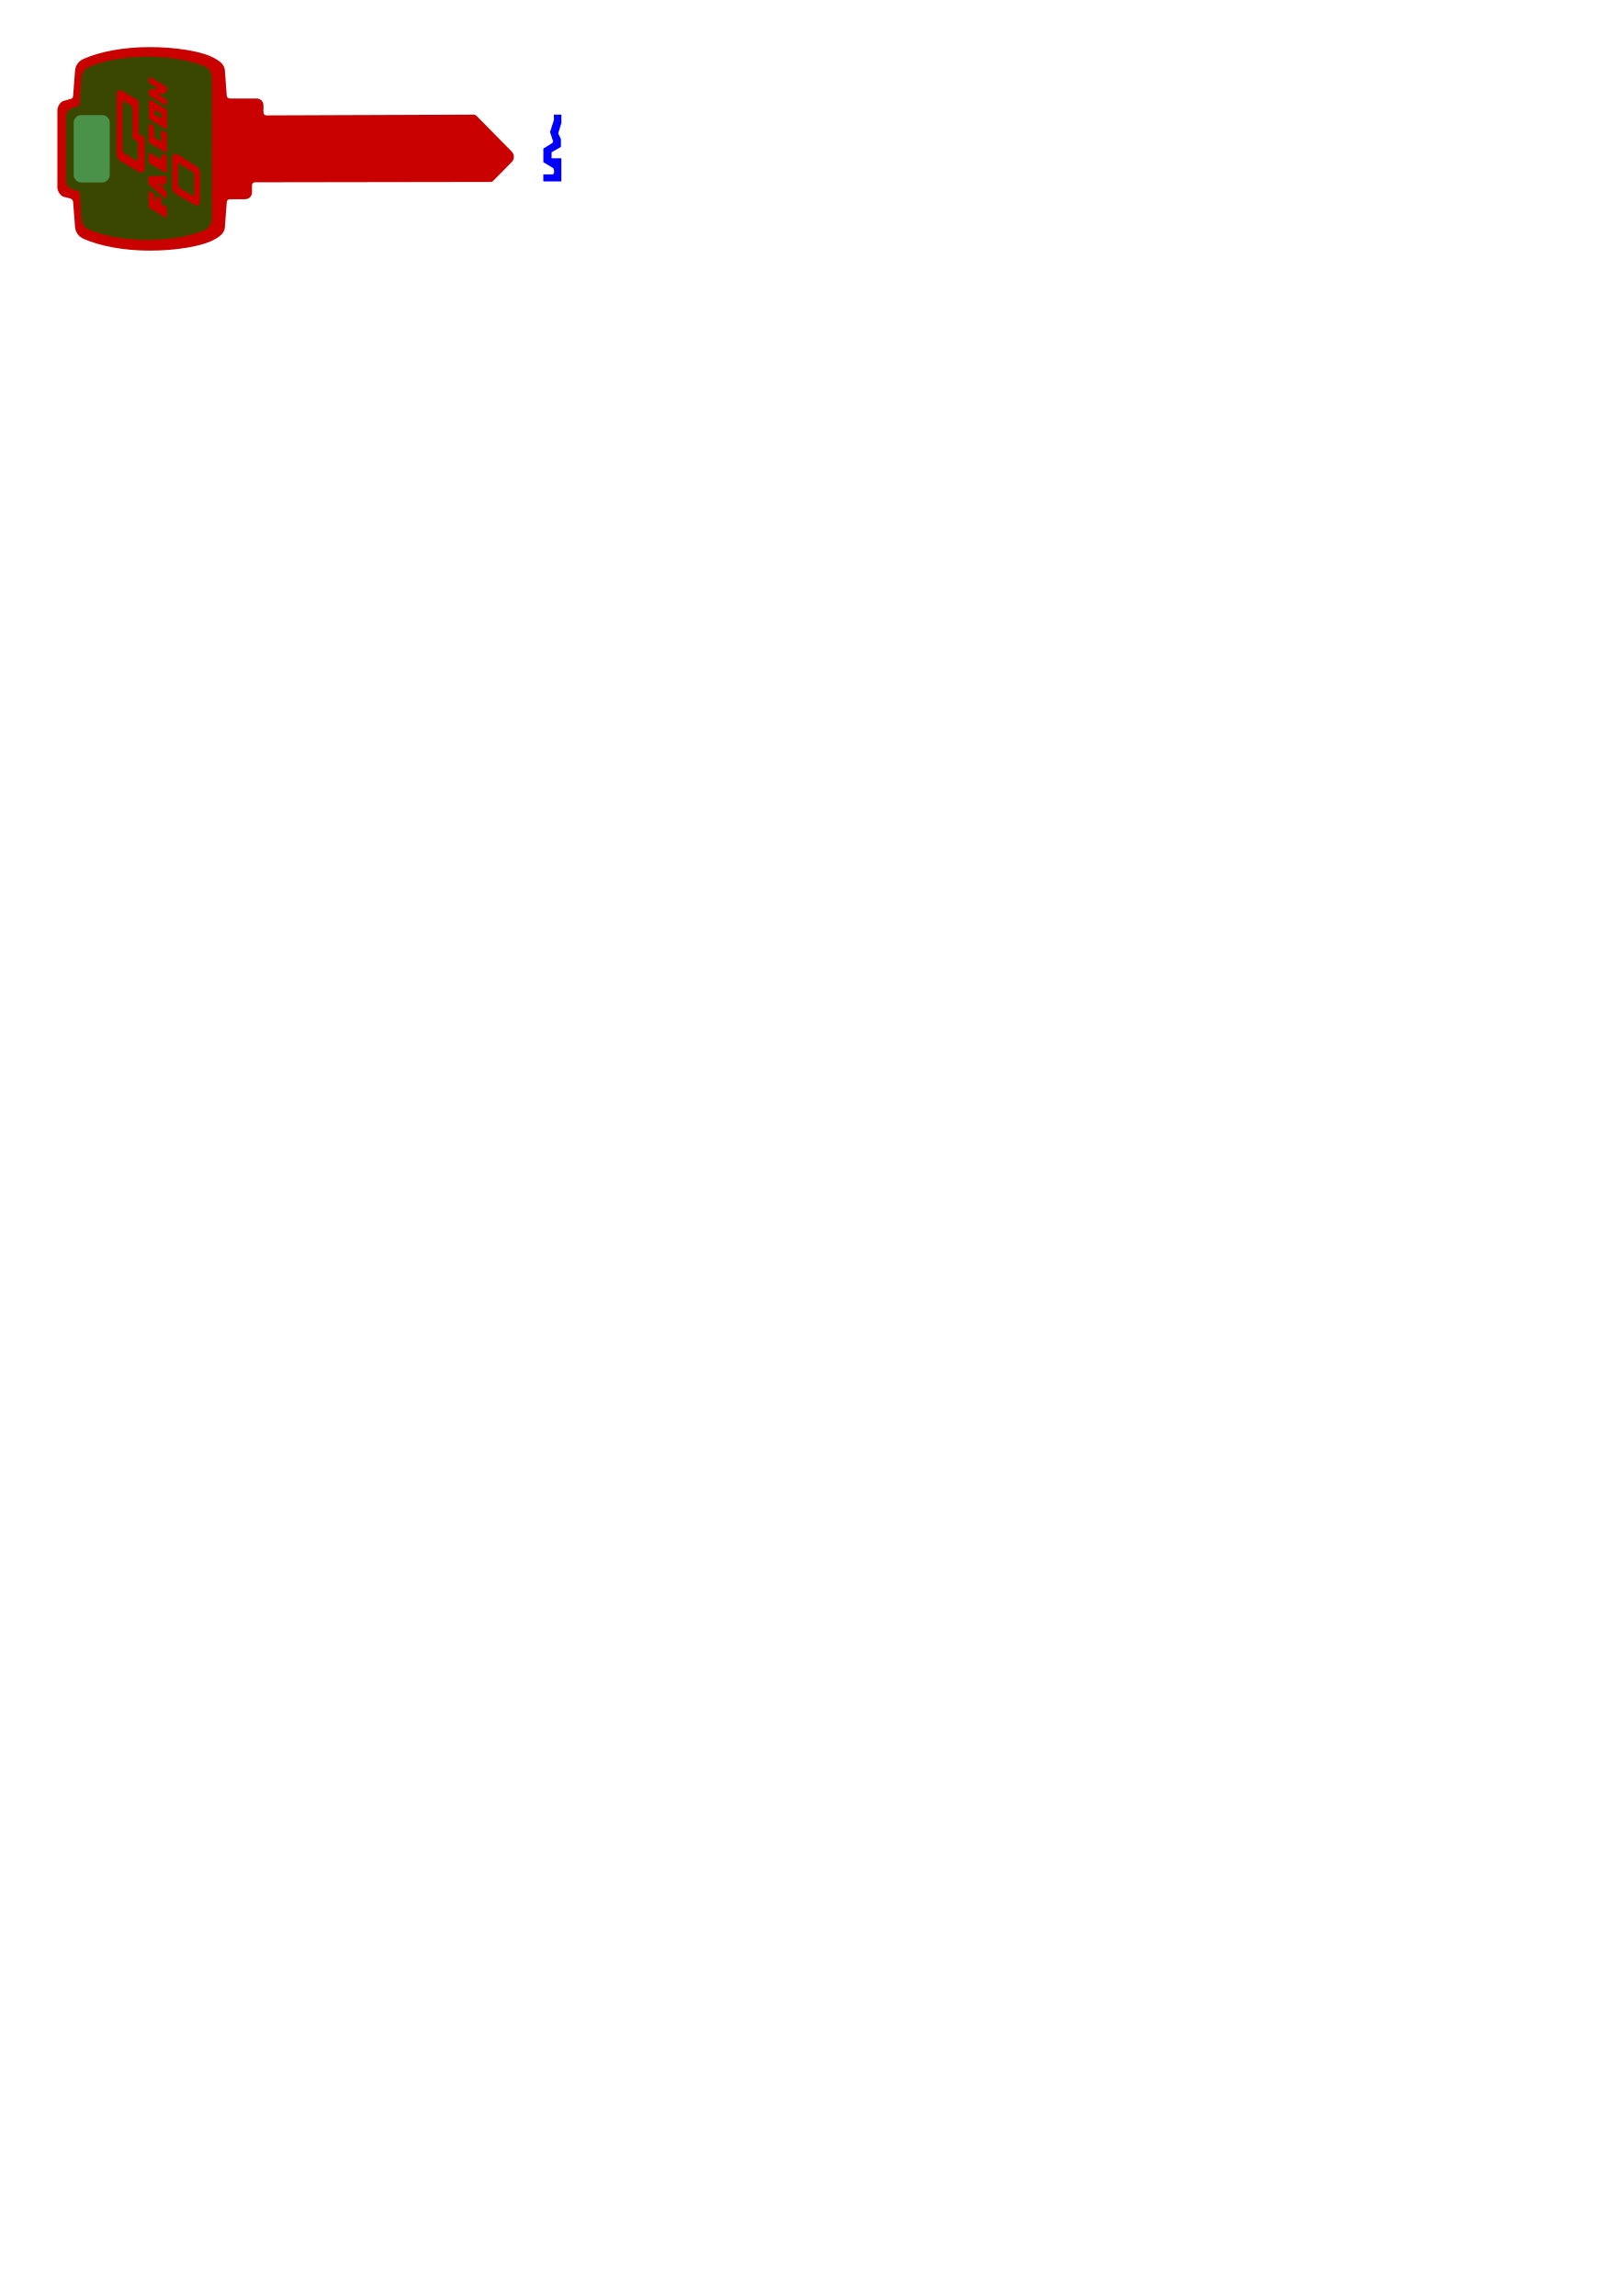
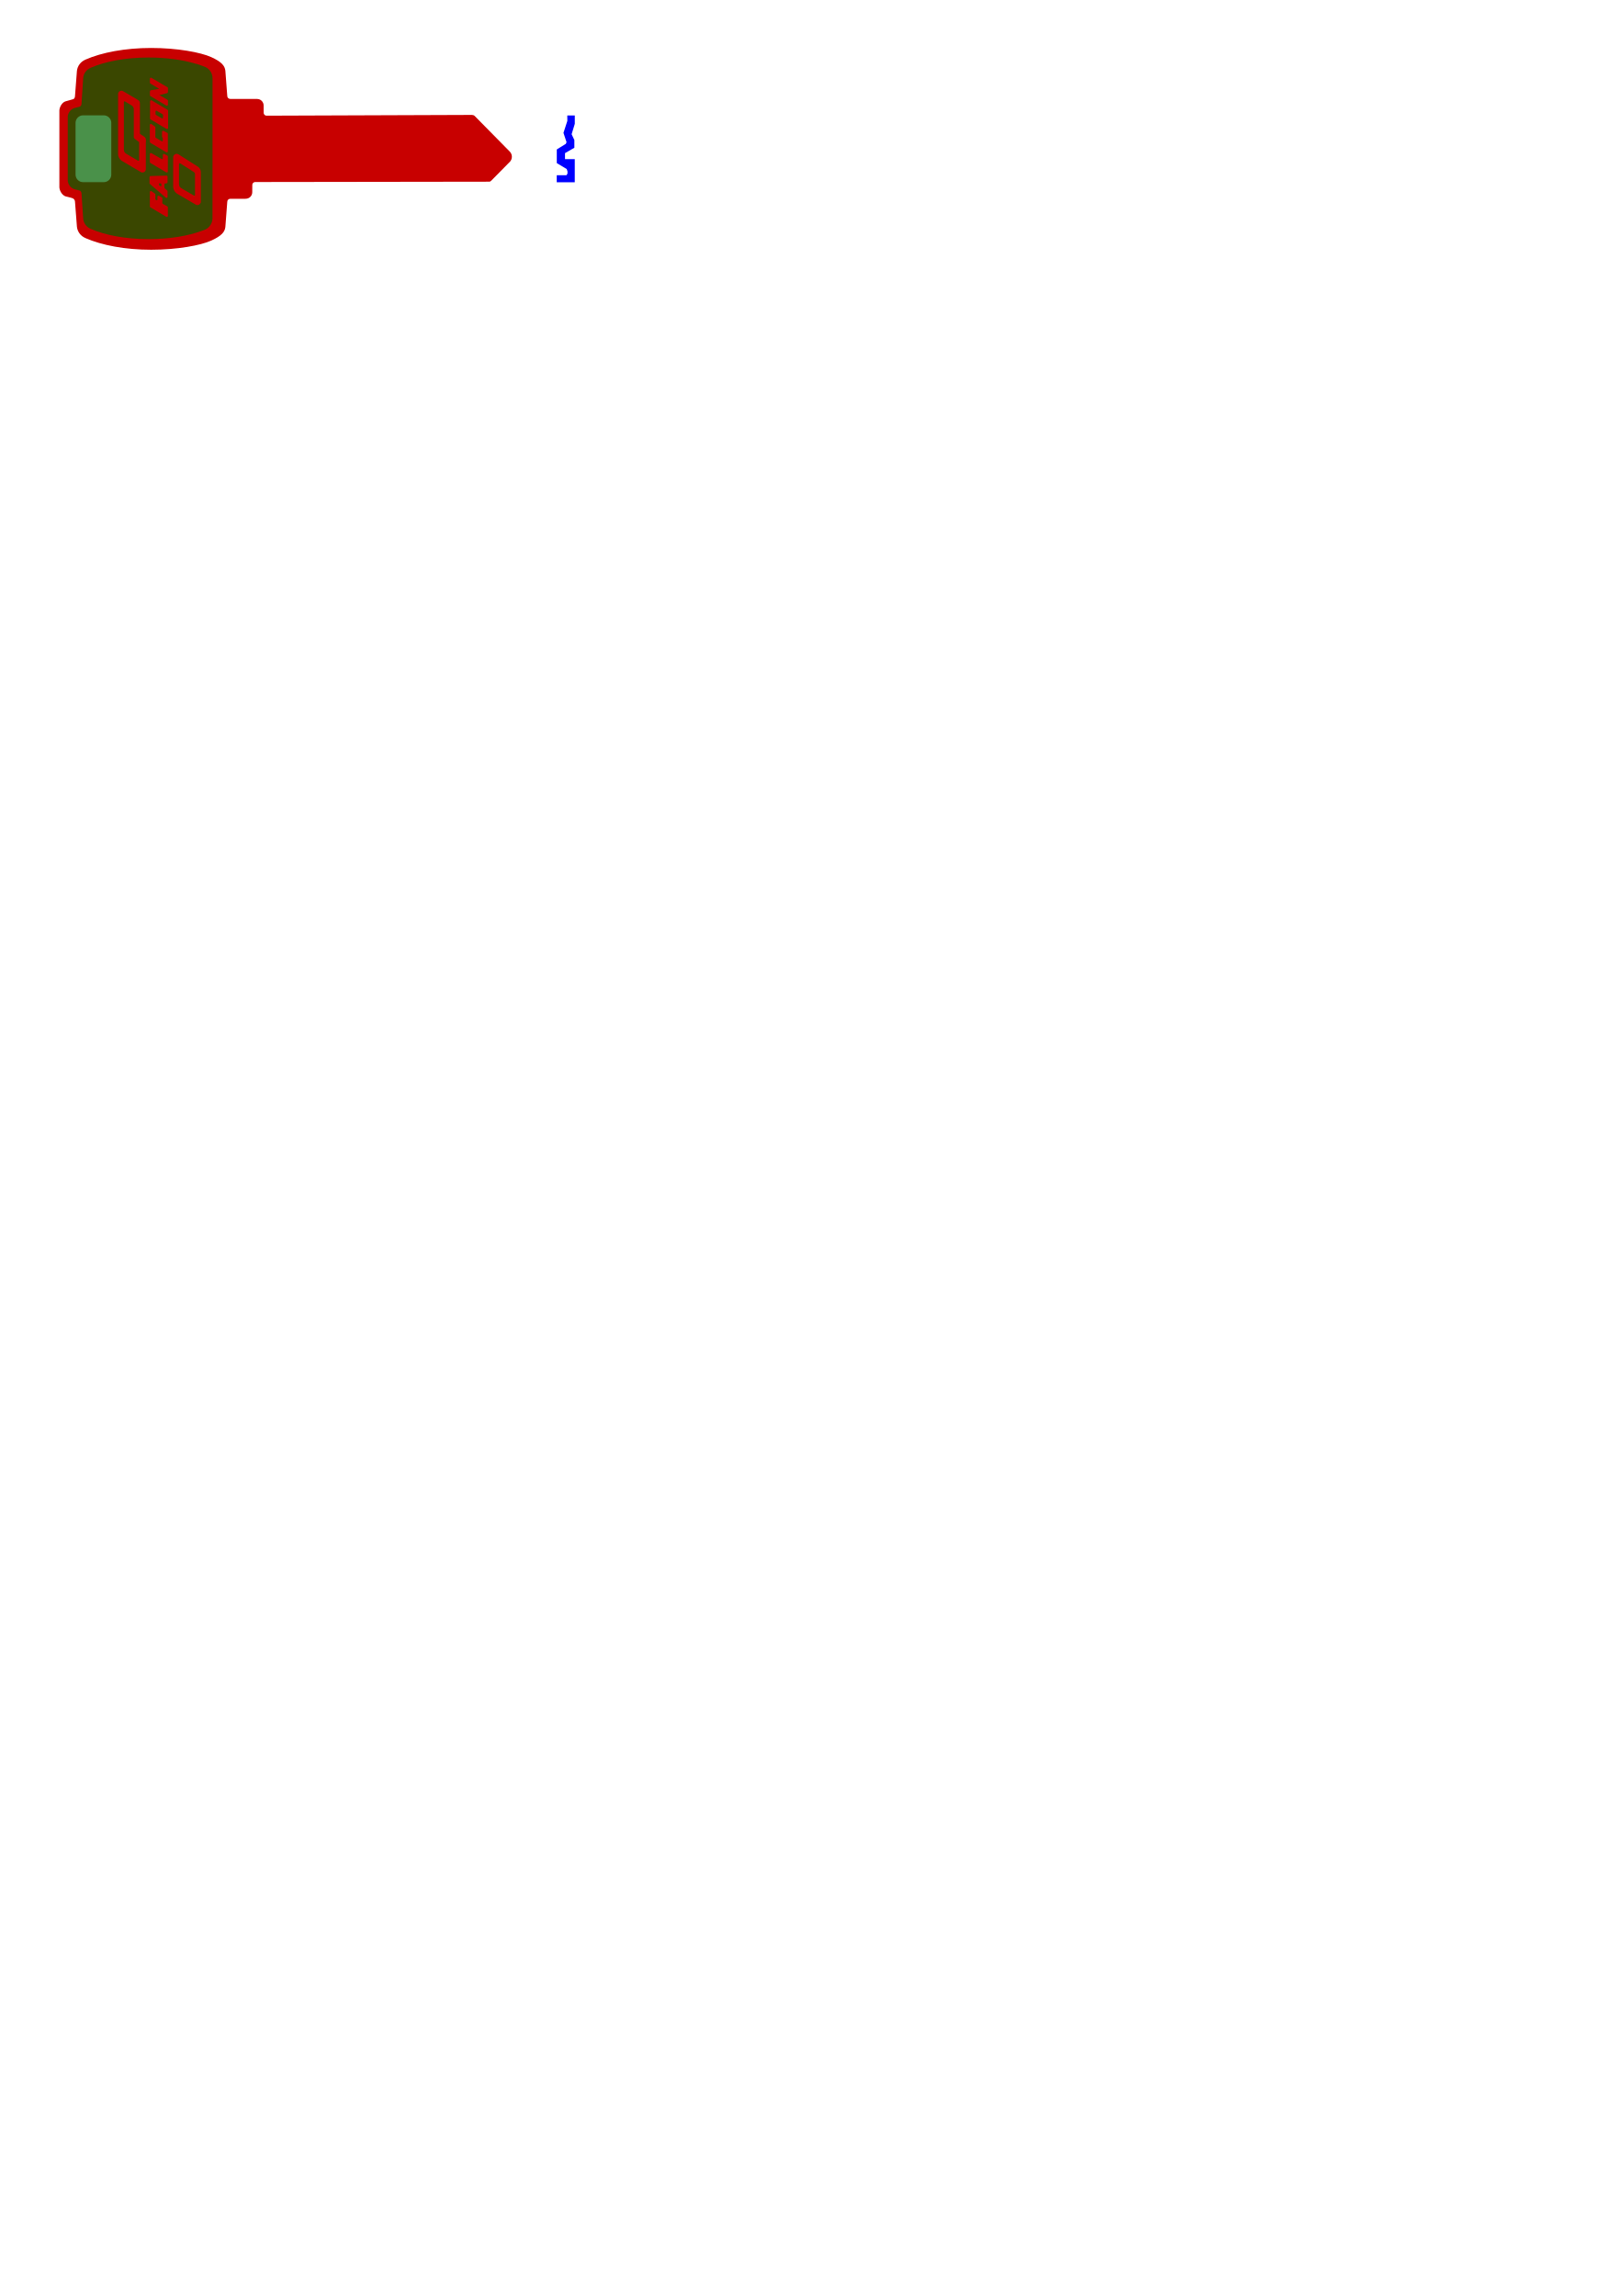
<svg xmlns="http://www.w3.org/2000/svg" xmlns:xlink="http://www.w3.org/1999/xlink" width="210mm" height="297mm" viewBox="0 0 210 297" version="1.1" id="svg61366" xml:space="preserve">
  <defs id="defs61360">
    <clipPath id="clipPath858" clipPathUnits="userSpaceOnUse">
      <path id="path856" d="m 173.421,372.542 h 265.158 v 171.88 H 173.421 Z" />
    </clipPath>
    <clipPath id="clipPath794" clipPathUnits="userSpaceOnUse">
      <path id="path792" d="m 173.421,372.542 h 265.158 v 171.88 H 173.421 Z" />
    </clipPath>
    <clipPath id="clipPath746" clipPathUnits="userSpaceOnUse">
      <path id="path744" d="m 173.421,372.542 h 265.158 v 171.88 H 173.421 Z" />
    </clipPath>
    <clipPath id="clipPath706" clipPathUnits="userSpaceOnUse">
      <path id="path704" d="m 173.421,372.542 h 265.158 v 171.88 H 173.421 Z" />
    </clipPath>
    <clipPath id="clipPath682" clipPathUnits="userSpaceOnUse">
      <path id="path680" d="m 173.421,372.542 h 265.158 v 171.88 H 173.421 Z" />
    </clipPath>
    <clipPath id="clipPath642" clipPathUnits="userSpaceOnUse">
      <path id="path640" d="m 173.421,372.542 h 265.158 v 171.88 H 173.421 Z" />
    </clipPath>
    <clipPath id="clipPath598" clipPathUnits="userSpaceOnUse">
      <path id="path596" d="m 173.421,372.542 h 265.158 v 171.88 H 173.421 Z" />
    </clipPath>
    <clipPath id="clipPath512" clipPathUnits="userSpaceOnUse">
      <path id="path510" d="m 173.421,372.542 h 265.158 v 171.88 H 173.421 Z" />
    </clipPath>
    <clipPath id="clipPath462" clipPathUnits="userSpaceOnUse">
      <path id="path460" d="m 173.421,372.542 h 265.158 v 171.88 H 173.421 Z" />
    </clipPath>
    <clipPath id="clipPath422" clipPathUnits="userSpaceOnUse">
      <path id="path420" d="m 173.421,372.542 h 265.158 v 171.88 H 173.421 Z" />
    </clipPath>
    <clipPath id="clipPath" clipPathUnits="userSpaceOnUse">
      <use xlink:href="#path856" transform="matrix(1,0,0,1,-418.4188,-429.328)" id="use" />
    </clipPath>
    <clipPath id="clipPathc" clipPathUnits="userSpaceOnUse">
      <use xlink:href="#path856" transform="matrix(1,0,0,1,-418.5533,-425.3836)" id="uset" />
    </clipPath>
    <clipPath id="clipPathN" clipPathUnits="userSpaceOnUse">
      <use xlink:href="#path856" transform="matrix(1,0,0,1,-284.2607,-540.0543)" id="use7" />
    </clipPath>
    <clipPath id="clipPathv" clipPathUnits="userSpaceOnUse">
      <use xlink:href="#path856" transform="matrix(1,0,0,1,-284.2607,-540.0543)" id="useY" />
    </clipPath>
    <clipPath id="clipPath7" clipPathUnits="userSpaceOnUse">
      <use xlink:href="#path704" transform="matrix(1,0,0,1,-414.2571,-388.1565)" id="useF" />
    </clipPath>
    <clipPath id="clipPathW" clipPathUnits="userSpaceOnUse">
      <use xlink:href="#path704" transform="matrix(1,0,0,1,-414.2571,-388.1565)" id="useB" />
    </clipPath>
    <clipPath id="clipPath5" clipPathUnits="userSpaceOnUse">
      <use xlink:href="#path680" transform="matrix(1,0,0,1,-356.2515,-404.6328)" id="usej" />
    </clipPath>
    <clipPath id="clipPathr" clipPathUnits="userSpaceOnUse">
      <use xlink:href="#path680" transform="matrix(1,0,0,1,-364.468,-397.413)" id="useW" />
    </clipPath>
    <clipPath id="clipPathH" clipPathUnits="userSpaceOnUse">
      <use xlink:href="#path680" transform="matrix(1,0,0,1,-369.2431,-389.4949)" id="useWw" />
    </clipPath>
    <clipPath id="clipPathU" clipPathUnits="userSpaceOnUse">
      <use xlink:href="#path460" transform="matrix(1,0,0,1,-175.9045,-404.6328)" id="use0" />
    </clipPath>
    <clipPath id="clipPathR" clipPathUnits="userSpaceOnUse">
      <use xlink:href="#path460" transform="matrix(1,0,0,1,-184.1274,-397.413)" id="usek" />
    </clipPath>
    <clipPath id="clipPathD" clipPathUnits="userSpaceOnUse">
      <use xlink:href="#path460" transform="matrix(1,0,0,1,-188.898,-389.4949)" id="useV" />
    </clipPath>
    <clipPath id="clipPathUo" clipPathUnits="userSpaceOnUse">
      <use xlink:href="#path640" transform="matrix(1,0,0,1,-369.4402,-387.7954)" id="usee" />
    </clipPath>
    <clipPath id="clipPathV" clipPathUnits="userSpaceOnUse">
      <use xlink:href="#path640" transform="matrix(1,0,0,1,-369.4402,-387.7954)" id="useR" />
    </clipPath>
    <clipPath id="clipPathK" clipPathUnits="userSpaceOnUse">
      <use xlink:href="#path596" transform="matrix(1,0,0,1,-288.2838,-423.5935)" id="useV0" />
    </clipPath>
    <clipPath id="clipPathu" clipPathUnits="userSpaceOnUse">
      <use xlink:href="#path596" transform="matrix(1,0,0,1,-368.9613,-423.8661)" id="usey" />
    </clipPath>
    <clipPath id="clipPathO" clipPathUnits="userSpaceOnUse">
      <use xlink:href="#path596" transform="matrix(1,0,0,1,-292.2681,-425.6752)" id="usel" />
    </clipPath>
    <clipPath id="clipPathI" clipPathUnits="userSpaceOnUse">
      <use xlink:href="#path596" transform="matrix(1,0,0,1,-311.1652,-404.6328)" id="useI" />
    </clipPath>
    <clipPath id="clipPath5g" clipPathUnits="userSpaceOnUse">
      <use xlink:href="#path596" transform="matrix(1,0,0,1,-319.3826,-397.413)" id="usep" />
    </clipPath>
    <clipPath id="clipPathd" clipPathUnits="userSpaceOnUse">
      <use xlink:href="#path596" transform="matrix(1,0,0,1,-324.1591,-389.4949)" id="usew" />
    </clipPath>
    <clipPath id="clipPatht" clipPathUnits="userSpaceOnUse">
      <use xlink:href="#path596" transform="matrix(1,0,0,1,-324.1334,-387.6877)" id="useo" />
    </clipPath>
    <clipPath id="clipPathy" clipPathUnits="userSpaceOnUse">
      <use xlink:href="#path596" transform="matrix(1,0,0,1,-324.1334,-387.6877)" id="useYP" />
    </clipPath>
    <clipPath id="clipPathj" clipPathUnits="userSpaceOnUse">
      <use xlink:href="#path420" transform="matrix(1,0,0,1,-188.9252,-387.8691)" id="usec" />
    </clipPath>
    <clipPath id="clipPathq" clipPathUnits="userSpaceOnUse">
      <use xlink:href="#path420" transform="matrix(1,0,0,1,-188.9252,-387.8691)" id="usepC" />
    </clipPath>
    <clipPath id="clipPathp" clipPathUnits="userSpaceOnUse">
      <use xlink:href="#path792" transform="matrix(1,0,0,1,-326.0032,-456.442)" id="usef" />
    </clipPath>
    <clipPath id="clipPathqO" clipPathUnits="userSpaceOnUse">
      <use xlink:href="#path792" transform="matrix(1,0,0,1,-326.0032,-456.442)" id="useeQ" />
    </clipPath>
    <clipPath id="clipPathql" clipPathUnits="userSpaceOnUse">
      <use xlink:href="#path792" transform="matrix(1,0,0,1,-237.2589,-473.4562)" id="usei" />
    </clipPath>
    <clipPath id="clipPathqf" clipPathUnits="userSpaceOnUse">
      <use xlink:href="#path792" transform="matrix(1,0,0,1,-237.2589,-473.4562)" id="useq" />
    </clipPath>
    <clipPath id="clipPathv6" clipPathUnits="userSpaceOnUse">
      <use xlink:href="#path792" transform="matrix(1,0,0,1,-328.6746,-444.1513)" id="usea" />
    </clipPath>
    <clipPath id="clipPathyP" clipPathUnits="userSpaceOnUse">
      <use xlink:href="#path792" transform="matrix(1,0,0,1,-328.809,-425.3694)" id="useO" />
    </clipPath>
    <clipPath id="clipPathx" clipPathUnits="userSpaceOnUse">
      <use xlink:href="#path792" transform="matrix(1,0,0,1,-237.421,-444.1513)" id="useln" />
    </clipPath>
    <clipPath id="clipPathb" clipPathUnits="userSpaceOnUse">
      <use xlink:href="#path792" transform="matrix(1,0,0,1,-237.5555,-425.3694)" id="useX" />
    </clipPath>
    <clipPath id="clipPathg" clipPathUnits="userSpaceOnUse">
      <use xlink:href="#path792" transform="matrix(1,0,0,1,-266.0789,-404.6328)" id="usez" />
    </clipPath>
    <clipPath id="clipPathH3" clipPathUnits="userSpaceOnUse">
      <use xlink:href="#path792" transform="matrix(1,0,0,1,-274.3,-397.413)" id="useBQ" />
    </clipPath>
    <clipPath id="clipPath1" clipPathUnits="userSpaceOnUse">
      <use xlink:href="#path792" transform="matrix(1,0,0,1,-279.0706,-389.4949)" id="useE" />
    </clipPath>
    <clipPath id="clipPathK1" clipPathUnits="userSpaceOnUse">
      <use xlink:href="#path792" transform="matrix(1,0,0,1,-279.0899,-387.8507)" id="use3" />
    </clipPath>
    <clipPath id="clipPath3" clipPathUnits="userSpaceOnUse">
      <use xlink:href="#path792" transform="matrix(1,0,0,1,-279.0899,-387.8507)" id="usecI" />
    </clipPath>
    <clipPath id="clipPaths" clipPathUnits="userSpaceOnUse">
      <use xlink:href="#path744" transform="matrix(1,0,0,1,-401.3373,-404.6328)" id="user" />
    </clipPath>
    <clipPath id="clipPath2" clipPathUnits="userSpaceOnUse">
      <use xlink:href="#path744" transform="matrix(1,0,0,1,-409.5537,-397.413)" id="useT" />
    </clipPath>
    <clipPath id="clipPathG" clipPathUnits="userSpaceOnUse">
      <use xlink:href="#path744" transform="matrix(1,0,0,1,-414.3289,-389.4949)" id="useU" />
    </clipPath>
    <clipPath id="clipPathOS" clipPathUnits="userSpaceOnUse">
      <use xlink:href="#path510" transform="matrix(1,0,0,1,-245.0623,-481.6175)" id="use4" />
    </clipPath>
    <clipPath id="clipPath0" clipPathUnits="userSpaceOnUse">
      <use xlink:href="#path510" transform="matrix(1,0,0,1,-325.6799,-481.8902)" id="useWl" />
    </clipPath>
    <clipPath id="clipPathyY" clipPathUnits="userSpaceOnUse">
      <use xlink:href="#path510" transform="matrix(1,0,0,1,-249.0462,-483.6993)" id="useEx" />
    </clipPath>
    <clipPath id="clipPathe" clipPathUnits="userSpaceOnUse">
      <use xlink:href="#path510" transform="matrix(1,0,0,1,-197.278,-423.5935)" id="usekN" />
    </clipPath>
    <clipPath id="clipPathw" clipPathUnits="userSpaceOnUse">
      <use xlink:href="#path510" transform="matrix(1,0,0,1,-277.8957,-423.8661)" id="useh" />
    </clipPath>
    <clipPath id="clipPathN6" clipPathUnits="userSpaceOnUse">
      <use xlink:href="#path510" transform="matrix(1,0,0,1,-201.2619,-425.6752)" id="useS" />
    </clipPath>
    <clipPath id="clipPathD1" clipPathUnits="userSpaceOnUse">
      <use xlink:href="#path510" transform="matrix(1,0,0,1,-220.9908,-404.6328)" id="useOs" />
    </clipPath>
    <clipPath id="clipPath3O" clipPathUnits="userSpaceOnUse">
      <use xlink:href="#path510" transform="matrix(1,0,0,1,-233.9843,-389.4949)" id="useg" />
    </clipPath>
    <clipPath id="clipPathi" clipPathUnits="userSpaceOnUse">
      <use xlink:href="#path510" transform="matrix(1,0,0,1,-229.2138,-397.413)" id="useH" />
    </clipPath>
    <clipPath id="clipPathx5" clipPathUnits="userSpaceOnUse">
      <use xlink:href="#path510" transform="matrix(1,0,0,1,-233.9811,-387.8903)" id="useZ" />
    </clipPath>
    <clipPath id="clipPath6" clipPathUnits="userSpaceOnUse">
      <use xlink:href="#path510" transform="matrix(1,0,0,1,-233.9811,-387.8903)" id="useY2" />
    </clipPath>
    <clipPath id="clipPathj-3" clipPathUnits="userSpaceOnUse">
      <use xlink:href="#path420" transform="matrix(1,0,0,1,-188.9252,-387.8691)" id="usec-6" />
    </clipPath>
    <clipPath id="clipPathj-6" clipPathUnits="userSpaceOnUse">
      <use xlink:href="#path420" transform="matrix(1,0,0,1,-188.9252,-387.8691)" id="usec-2" />
    </clipPath>
    <clipPath id="clipPathj-6-1" clipPathUnits="userSpaceOnUse">
      <use xlink:href="#path420" transform="matrix(1,0,0,1,-188.9252,-387.8691)" id="usec-2-2" />
    </clipPath>
    <clipPath id="clipPathN-1" clipPathUnits="userSpaceOnUse">
      <use xlink:href="#path856" transform="matrix(1,0,0,1,-284.2607,-540.0543)" id="use7-8" />
    </clipPath>
  </defs>
  <g id="layer1">
-     <path style="fill:#0000ff;fill-opacity:1;fill-rule:evenodd;stroke:#000000 icc-color(sRGB-IEC61966-2, 0.1, 0, 0, 0);stroke-width:0.068;stroke-linecap:butt;stroke-linejoin:round;stroke-miterlimit:4;stroke-dasharray:none;stroke-opacity:1;paint-order:normal" d="M 72.602,20.471 H 71.338 V 19.699 l 1.21,-0.699 v -0.995 l -0.354,-0.753 0.41,-1.347 v -1.079 l -0.971,-0.002 0.008,0.705 -0.502,1.545 0.397,1.202 -0.091,0.218 -1.169,0.727 v 1.764 l 1.282,0.768 0.103,0.302 -0.002,0.298 -0.138,0.202 h -1.251 v 0.908 l 2.33,5.3e-4 z" id="warding_falcon_m" />
-     <path id="outline_falcon_m" clip-path="none" style="display:inline;fill:#c80000;fill-opacity:1;fill-rule:nonzero;stroke:#000000 icc-color(sRGB-IEC61966-2, 0.1, 0, 0, 0);stroke-width:0.179;stroke-linecap:butt;stroke-linejoin:miter;stroke-miterlimit:4;stroke-dasharray:none;stroke-opacity:1" d="m 14.194,22.619 c 0,0.542 -0.439,0.981 -0.981,0.981 h -2.701 c -0.542,0 -0.981,-0.439 -0.981,-0.981 v -6.758 c 0,-0.541 0.439,-0.981 0.981,-0.981 h 2.701 c 0.542,0 0.981,0.44 0.981,0.981 z m 49.768,0.594 2.279,-2.314 c 0.137,-0.166 0.22,-0.381 0.22,-0.613 0,-0.256 -0.1,-0.488 -0.263,-0.661 l -4.589,-4.659 c -0.097,-0.098 -0.24,-0.138 -0.359,-0.138 l -26.772,0.099 c -0.069,0.004 -0.14,-0.012 -0.205,-0.048 -0.126,-0.069 -0.198,-0.2 -0.199,-0.335 l -0.005,-0.947 c 0,-0.47 -0.381,-0.851 -0.852,-0.851 l -0.069,-0.006 h -3.439 c -0.212,0 -0.385,-0.172 -0.385,-0.386 L 29.078,9.059 c -0.072,-0.623 -0.462,-1.149 -1.841,-1.775 -1.379,-0.626 -4.439,-1.194 -7.841,-1.194 -3.389,0 -6.439,0.584 -8.563,1.515 l -0.026,0.016 c -0.589,0.246 -1.019,0.795 -1.095,1.452 l -0.25,3.253 c 0.001,0.175 -0.06,0.395 -0.24,0.446 l -0.99,0.28 c -0.395,0.112 -0.752,0.612 -0.81,1.152 v 10.1 c 0.059,0.54 0.421,1.023 0.81,1.151 0.078,0.026 0.848,0.188 0.99,0.28 0.157,0.102 0.241,0.272 0.24,0.446 l 0.25,3.253 c 0.076,0.657 0.506,1.206 1.095,1.452 l 0.026,0.016 c 2.123,0.932 5.174,1.516 8.563,1.516 3.402,0 6.462,-0.569 7.841,-1.195 1.379,-0.626 1.769,-1.152 1.841,-1.775 l 0.249,-3.294 c 0,-0.212 0.173,-0.385 0.385,-0.385 h 1.956 l 0.068,-0.007 c 0.471,0 0.851,-0.381 0.851,-0.852 l 0.006,-0.948 c 9.2e-4,-0.135 0.073,-0.265 0.199,-0.334 0.065,-0.036 0.135,-0.052 0.204,-0.049 l 30.54,-0.044 c 0.133,1e-5 0.287,-0.184 0.426,-0.325 z" />
-     <path id="engrave_falcon_m" style="display:inline;fill:#006500;fill-opacity:0.709;fill-rule:evenodd;stroke:#000000 icc-color(sRGB-IEC61966-2, 0.1, 0, 0, 0);stroke-width:0.071;stroke-linecap:butt;stroke-linejoin:miter;stroke-miterlimit:4;stroke-dasharray:none;stroke-opacity:1" d="m 19.053,7.334 c -2.983,0 -5.666,0.514 -7.535,1.335 l -0.023,0.014 c -0.518,0.216 -0.896,0.699 -0.963,1.278 l -0.22,3.392 c 0.001,0.152 -0.074,0.302 -0.211,0.392 l -0.527,0.136 c -0.069,0.011 -0.138,0.029 -0.207,0.052 -0.482,0.17 -0.799,0.596 -0.851,1.072 v 8.438 c 0.052,0.476 0.369,0.903 0.851,1.071 0.069,0.024 0.138,0.042 0.207,0.053 l 0.527,0.136 c 0.138,0.089 0.213,0.239 0.211,0.391 l 0.22,3.314 c 0.067,0.578 0.445,1.061 0.963,1.277 l 0.023,0.014 c 1.869,0.82 4.553,1.333 7.535,1.333 2.71,0 5.174,-0.41 7.004,-1.1 l 0.428,-0.162 c 0.542,-0.268 0.915,-0.826 0.915,-1.47 l 0.005,-18.251 c 0,-0.644 -0.372,-1.202 -0.914,-1.47 l -0.43,-0.162 c -0.205,-0.077 -0.417,-0.151 -0.637,-0.221 l -0.22,-0.051 c -1.712,-0.515 -3.843,-0.813 -6.152,-0.813 z m 0.321,2.638 c 0.038,0 0.073,0.015 0.098,0.04 l 2.063,1.21 c 0.033,0.025 0.055,0.065 0.055,0.11 l -0.002,0.516 c 0,0.066 -0.045,0.121 -0.106,0.135 l -1.006,0.254 1.06,0.622 c 0.033,0.025 0.055,0.066 0.055,0.111 l -0.003,0.515 c 0,0.077 -0.062,0.14 -0.14,0.14 -0.024,0 -0.047,-0.006 -0.067,-0.017 l -2.051,-1.217 c -0.056,-0.018 -0.097,-0.071 -0.097,-0.132 v -0.509 c 0,-0.069 0.049,-0.125 0.114,-0.137 l 1.109,-0.189 -1.127,-0.67 c -0.056,-0.018 -0.097,-0.07 -0.097,-0.133 v -0.509 c 0,-0.076 0.063,-0.139 0.14,-0.139 z m -3.86,1.694 c 0.089,0 0.172,0.027 0.242,0.074 l 1.683,0.989 c 0.295,0.194 0.49,0.231 0.49,0.61 v 0.016 l 0.002,-0.016 v 3.862 0.023 c 0,0.053 0.031,0.098 0.076,0.12 l 0.475,0.315 c 0.128,0.076 0.239,0.275 0.239,0.434 l -0.02,0.454 0.002,3.361 c 0,0.239 -0.195,0.433 -0.434,0.433 -0.067,0 -0.129,-0.014 -0.186,-0.042 l -2.44,-1.437 -0.009,-0.005 c -0.331,-0.186 -0.555,-0.539 -0.555,-0.945 v -7.779 -0.03 c 0,-0.24 0.194,-0.434 0.434,-0.434 z m 3.878,1.244 c 0.024,0 0.047,0.006 0.068,0.017 l 2.051,1.219 c 0.056,0.018 0.096,0.071 0.096,0.132 l -0.002,2.249 c 0,0.077 -0.062,0.14 -0.139,0.14 -0.024,0 -0.047,-0.006 -0.067,-0.017 l -2.051,-1.217 c -0.056,-0.018 -0.096,-0.071 -0.096,-0.133 l 0.002,-2.248 c 0,-0.077 0.063,-0.14 0.139,-0.14 z m -3.46,0.139 c -0.053,0 -0.096,0.043 -0.096,0.097 v 0.03 6.173 l 0.003,0.03 c 0,0.214 0.115,0.399 0.286,0.5 l 1.566,0.928 c 0.013,0.006 0.028,0.011 0.044,0.011 0.053,0 0.097,-0.044 0.097,-0.097 l -0.004,-0.038 v -2.243 l -0.002,-0.019 c 0,-0.035 -0.019,-0.067 -0.048,-0.084 l -0.416,-0.312 c -0.106,-0.051 -0.233,-0.178 -0.233,-0.304 l 5.16e-4,-0.054 v -3.561 l 0.003,-0.022 c 0,-0.201 -0.102,-0.378 -0.256,-0.482 L 15.99,13.069 c -0.016,-0.011 -0.036,-0.019 -0.057,-0.019 z m 4.131,1.224 c -0.05,0.003 -0.09,0.045 -0.09,0.096 v 0.341 c 0,0.058 0.035,0.107 0.085,0.128 l 0.741,0.433 c 0.015,0.009 0.032,0.015 0.051,0.015 0.052,0 0.095,-0.043 0.095,-0.096 v -0.348 c 0,-0.058 -0.035,-0.107 -0.085,-0.128 l -0.741,-0.427 c -0.014,-0.01 -0.032,-0.015 -0.05,-0.015 -0.002,0 -0.003,-8.4e-5 -0.005,0 z m -0.701,1.728 c 0.038,0 0.073,0.015 0.099,0.041 l 0.433,0.299 c 0.033,0.026 0.055,0.065 0.055,0.111 l -0.005,1.248 c 0,0.058 0.035,0.107 0.085,0.129 l 0.07,0.035 0.624,0.372 c 0.029,0.017 0.047,0.026 0.047,0.026 0.015,0.009 0.032,0.014 0.05,0.014 0.053,0 0.096,-0.043 0.096,-0.095 l -0.005,-0.373 -0.063,-0.068 -0.019,-0.015 c -0.011,-0.011 -0.017,-0.025 -0.017,-0.041 l 0.003,-0.046 0.004,-0.606 c 0,-0.076 0.063,-0.14 0.139,-0.14 0.029,0 0.057,0.01 0.08,0.025 l 0.486,0.263 c 0.033,0.025 0.055,0.066 0.055,0.11 l -0.003,2.287 c 0,0.076 -0.063,0.14 -0.139,0.14 -0.024,0 -0.047,-0.006 -0.067,-0.017 l -2.051,-1.219 c -0.056,-0.018 -0.096,-0.071 -0.096,-0.133 v -2.207 c 0,-0.078 0.062,-0.139 0.139,-0.139 z m -0.003,3.796 c 0.027,0 0.053,0.007 0.074,0.021 0.009,0.005 1.336,0.764 1.336,0.764 0.015,0.008 0.032,0.014 0.05,0.014 0.053,0 0.096,-0.043 0.096,-0.096 l 0.008,-0.448 c 0,-0.077 0.062,-0.14 0.139,-0.14 0.029,0 0.056,0.009 0.079,0.024 l 0.382,0.208 c 0.033,0.026 0.055,0.066 0.055,0.111 l -0.005,1.943 c 0,0.077 -0.062,0.14 -0.139,0.14 -0.024,0 -0.047,-0.007 -0.067,-0.017 l -2.052,-1.218 c -0.056,-0.018 -0.096,-0.071 -0.096,-0.133 v -1.036 c 0,-0.076 0.062,-0.138 0.139,-0.138 z m 3.364,0.106 c 0.094,0 0.182,0.029 0.255,0.078 l 2.529,1.605 c 0.225,0.15 0.372,0.405 0.372,0.694 l -5.17e-4,0.038 v 3.786 l 0.007,0.027 c 0,0.251 -0.205,0.455 -0.455,0.455 -0.07,0 -0.136,-0.016 -0.195,-0.044 l -2.373,-1.39 -0.01,-0.005 C 22.503,24.954 22.269,24.581 22.269,24.155 v -3.763 l -5.16e-4,-0.032 c 0,-0.251 0.204,-0.455 0.455,-0.455 z m 0.404,1.22 c -0.053,0 -0.097,0.043 -0.097,0.097 v 0.03 2.601 l 0.003,0.03 c 0,0.222 0.124,0.413 0.306,0.512 l 1.641,0.96 c 0.014,0.008 0.028,0.011 0.045,0.011 0.053,0 0.097,-0.043 0.097,-0.096 l -0.004,-0.038 v -2.655 l 0.002,-0.011 c 0,-0.129 -0.071,-0.242 -0.176,-0.304 l -1.76,-1.119 c -0.016,-0.011 -0.035,-0.019 -0.057,-0.019 z m -1.73,1.623 c 0.077,0 0.139,0.063 0.139,0.139 l -5.16e-4,0.726 c 0,0.053 -0.03,0.101 -0.075,0.124 l -0.266,0.042 c -0.043,0.024 -0.072,0.07 -0.072,0.122 v 0.417 c 0,0.053 0.029,0.099 0.072,0.122 l 0.266,0.23 c 0.045,0.022 0.075,0.069 0.075,0.123 l 5.16e-4,0.726 c 0,0.077 -0.062,0.14 -0.139,0.14 -0.024,0 -0.047,-0.006 -0.067,-0.017 0,0 -2.078,-1.789 -2.09,-1.797 -0.035,-0.026 -0.057,-0.067 -0.057,-0.113 v -0.791 c 0,-0.068 0.048,-0.125 0.112,-0.137 l 2.065,-0.051 c 0.012,-0.003 0.024,-0.005 0.037,-0.005 z m -0.911,0.998 c -0.016,10e-4 -0.032,0.007 -0.044,0.019 -0.012,0.012 -0.019,0.028 -0.021,0.044 l -0.003,0.111 c 0,0.041 0.018,0.077 0.045,0.102 0.011,0.011 0.172,0.121 0.172,0.121 0.022,0.005 0.048,3.23e-4 0.066,-0.018 0.012,-0.012 0.019,-0.027 0.021,-0.043 l 0.003,-0.204 c 0,-0.041 -0.018,-0.078 -0.045,-0.103 -0.012,-0.011 -0.172,-0.026 -0.172,-0.026 -0.007,-0.002 -0.015,-0.003 -0.022,-0.002 z m -1.123,1.008 c 0.039,0 0.073,0.016 0.099,0.041 l 0.434,0.298 c 0.033,0.026 0.054,0.066 0.054,0.111 l -0.005,0.584 c 0,0.058 0.035,0.108 0.085,0.129 l 0.095,0.048 c 0.023,0.005 0.048,-9.7e-5 0.066,-0.018 0.012,-0.012 0.019,-0.027 0.021,-0.043 l 0.003,-0.399 c 0,-0.077 0.062,-0.14 0.139,-0.14 0.029,0 0.056,0.009 0.079,0.025 l 0.371,0.206 c 0.033,0.025 0.054,0.065 0.054,0.111 l -0.009,0.606 c 0,0.053 0.03,0.099 0.073,0.122 l 0.581,0.324 c 0.045,0.023 0.075,0.07 0.075,0.124 l 5.16e-4,1.114 c 0,0.077 -0.062,0.14 -0.139,0.14 -0.024,0 -0.047,-0.005 -0.067,-0.017 l -2.051,-1.218 c -0.056,-0.017 -0.096,-0.071 -0.096,-0.132 l -4.62e-4,-1.876 c 0,-0.077 0.063,-0.14 0.14,-0.14 z" />
+     <path style="fill:#0000ff;fill-opacity:1;fill-rule:evenodd;stroke:#000000 icc-color(sRGB-IEC61966-2, 0.1, 0, 0, 0);stroke-width:0.05;stroke-linecap:butt;stroke-linejoin:round;stroke-miterlimit:4;stroke-dasharray:none;stroke-opacity:1;paint-order:normal" d="M 74.337,20.582 H 73.074 V 19.81 l 1.21,-0.699 v -0.995 l -0.354,-0.753 0.41,-1.347 v -1.079 l -0.971,-0.002 0.008,0.705 -0.502,1.545 0.397,1.202 -0.091,0.218 -1.169,0.727 v 1.764 l 1.282,0.768 0.103,0.302 -0.002,0.298 -0.138,0.202 h -1.251 v 0.908 l 2.33,5.3e-4 z" id="warding_falcon_m" />
+     <path id="outline_falcon_m" clip-path="none" style="display:inline;fill:#c80000;fill-opacity:1;fill-rule:nonzero;stroke:#000000 icc-color(sRGB-IEC61966-2, 0.1, 0, 0, 0);stroke-width:0.05;stroke-linecap:butt;stroke-linejoin:miter;stroke-miterlimit:4;stroke-dasharray:none;stroke-opacity:1" d="m 14.393,22.59 c 0,0.537 -0.435,0.973 -0.972,0.973 h -2.677 c -0.537,0 -0.972,-0.436 -0.972,-0.973 v -6.699 c 0,-0.536 0.435,-0.972 0.972,-0.972 h 2.677 c 0.537,0 0.972,0.436 0.972,0.972 z m 49.333,0.588 2.259,-2.294 c 0.136,-0.165 0.218,-0.378 0.218,-0.608 0,-0.253 -0.1,-0.484 -0.26,-0.655 l -4.549,-4.618 c -0.096,-0.097 -0.238,-0.137 -0.356,-0.137 l -26.537,0.098 c -0.069,0.004 -0.138,-0.012 -0.203,-0.048 -0.125,-0.069 -0.196,-0.198 -0.197,-0.332 l -0.005,-0.939 c 0,-0.466 -0.378,-0.844 -0.844,-0.844 l -0.068,-0.006 H 29.775 c -0.21,0 -0.381,-0.17 -0.381,-0.382 L 29.147,9.148 C 29.076,8.53 28.689,8.009 27.322,7.389 25.955,6.769 22.921,6.205 19.549,6.205 c -3.359,0 -6.383,0.579 -8.488,1.502 l -0.026,0.016 C 10.452,7.966 10.025,8.51 9.95,9.162 L 9.702,12.387 c 9.913e-4,0.173 -0.06,0.392 -0.238,0.442 L 8.483,13.107 c -0.391,0.111 -0.745,0.607 -0.803,1.142 v 10.012 c 0.058,0.535 0.417,1.014 0.803,1.141 0.078,0.026 0.841,0.186 0.981,0.278 0.155,0.101 0.239,0.269 0.238,0.442 l 0.248,3.224 c 0.075,0.652 0.502,1.196 1.085,1.44 l 0.026,0.016 c 2.105,0.924 5.129,1.503 8.488,1.503 3.372,0 6.406,-0.564 7.773,-1.184 1.367,-0.62 1.754,-1.142 1.825,-1.759 l 0.247,-3.266 c 0,-0.21 0.171,-0.381 0.381,-0.381 h 1.939 l 0.067,-0.007 c 0.467,0 0.844,-0.378 0.844,-0.844 l 0.006,-0.94 c 9.12e-4,-0.133 0.072,-0.263 0.197,-0.331 0.064,-0.036 0.134,-0.052 0.202,-0.048 l 30.273,-0.043 c 0.132,10e-6 0.285,-0.182 0.422,-0.322 z" />
+     <path id="engrave_falcon_m" style="display:inline;fill:#006500;fill-opacity:0.709;fill-rule:evenodd;stroke:#000000 icc-color(sRGB-IEC61966-2, 0.1, 0, 0, 0);stroke-width:0.071;stroke-linecap:butt;stroke-linejoin:miter;stroke-miterlimit:4;stroke-dasharray:none;stroke-opacity:1" d="m 19.209,7.439 c -2.956,0 -5.617,0.51 -7.47,1.323 l -0.023,0.014 c -0.514,0.214 -0.889,0.693 -0.955,1.267 l -0.218,3.362 c 0.001,0.151 -0.073,0.3 -0.21,0.388 l -0.522,0.135 c -0.068,0.011 -0.137,0.029 -0.205,0.052 -0.478,0.168 -0.792,0.591 -0.843,1.062 v 8.364 c 0.052,0.472 0.366,0.895 0.843,1.062 0.068,0.024 0.136,0.042 0.205,0.053 l 0.522,0.135 c 0.137,0.088 0.211,0.237 0.21,0.388 l 0.218,3.285 c 0.066,0.573 0.441,1.052 0.955,1.266 l 0.023,0.014 c 1.853,0.813 4.513,1.322 7.47,1.322 2.687,0 5.129,-0.407 6.943,-1.09 l 0.425,-0.161 c 0.537,-0.265 0.907,-0.819 0.907,-1.457 l 0.005,-18.091 c 0,-0.638 -0.369,-1.192 -0.906,-1.457 L 26.157,8.514 C 25.954,8.438 25.744,8.365 25.525,8.295 L 25.308,8.245 C 23.611,7.735 21.499,7.439 19.21,7.439 Z m 0.318,2.615 c 0.038,0 0.073,0.015 0.097,0.04 l 2.045,1.199 c 0.033,0.025 0.054,0.064 0.054,0.109 l -0.002,0.511 c 0,0.065 -0.045,0.12 -0.106,0.134 l -0.997,0.252 1.051,0.616 c 0.033,0.025 0.054,0.065 0.054,0.11 l -0.003,0.51 c 0,0.077 -0.062,0.138 -0.138,0.138 -0.024,0 -0.046,-0.006 -0.066,-0.017 l -2.033,-1.207 c -0.055,-0.018 -0.096,-0.07 -0.096,-0.131 v -0.505 c 0,-0.068 0.049,-0.124 0.113,-0.136 l 1.1,-0.187 -1.117,-0.664 c -0.055,-0.017 -0.096,-0.07 -0.096,-0.132 v -0.504 c 0,-0.076 0.062,-0.138 0.138,-0.138 z m -3.826,1.68 c 0.088,0 0.171,0.027 0.24,0.073 l 1.668,0.98 c 0.293,0.193 0.486,0.229 0.486,0.605 v 0.016 l 0.002,-0.016 v 3.828 0.023 c 0,0.053 0.031,0.097 0.075,0.119 l 0.471,0.312 c 0.126,0.075 0.237,0.272 0.237,0.43 l -0.02,0.45 0.002,3.332 c 0,0.237 -0.193,0.429 -0.43,0.429 -0.066,0 -0.128,-0.014 -0.184,-0.041 l -2.419,-1.425 -0.009,-0.005 C 15.493,20.658 15.271,20.307 15.271,19.905 v -7.711 -0.03 c 0,-0.237 0.192,-0.43 0.43,-0.43 z m 3.844,1.233 c 0.024,0 0.047,0.006 0.067,0.016 l 2.033,1.208 c 0.055,0.018 0.095,0.07 0.095,0.131 l -0.002,2.229 c 0,0.077 -0.062,0.138 -0.138,0.138 -0.024,0 -0.046,-0.006 -0.066,-0.017 L 19.502,15.466 c -0.055,-0.018 -0.095,-0.07 -0.095,-0.132 l 0.002,-2.229 c 0,-0.076 0.062,-0.138 0.138,-0.138 z m -3.43,0.138 c -0.053,0 -0.095,0.043 -0.095,0.096 v 0.03 6.119 l 0.003,0.03 c 0,0.212 0.114,0.395 0.283,0.495 l 1.553,0.919 c 0.013,0.006 0.028,0.011 0.044,0.011 0.053,0 0.096,-0.044 0.096,-0.096 l -0.004,-0.037 v -2.224 l -0.002,-0.018 c 0,-0.035 -0.019,-0.066 -0.047,-0.083 l -0.412,-0.309 c -0.105,-0.05 -0.231,-0.176 -0.231,-0.302 l 5.12e-4,-0.054 V 14.152 l 0.003,-0.022 c 0,-0.199 -0.101,-0.375 -0.254,-0.477 l -0.881,-0.53 c -0.016,-0.011 -0.035,-0.018 -0.057,-0.018 z m 4.095,1.214 c -0.05,0.003 -0.09,0.044 -0.09,0.095 v 0.338 c 0,0.057 0.035,0.106 0.085,0.127 l 0.734,0.429 c 0.015,0.009 0.032,0.015 0.05,0.015 0.052,0 0.094,-0.043 0.094,-0.095 v -0.345 c 0,-0.057 -0.035,-0.106 -0.085,-0.127 l -0.735,-0.423 c -0.014,-0.01 -0.031,-0.015 -0.05,-0.015 -0.002,0 -0.003,-8.3e-5 -0.005,0 z m -0.695,1.713 c 0.038,0 0.073,0.015 0.098,0.04 l 0.429,0.296 c 0.033,0.026 0.054,0.064 0.054,0.11 l -0.005,1.237 c 0,0.057 0.034,0.106 0.084,0.128 l 0.07,0.034 0.619,0.368 c 0.029,0.016 0.046,0.026 0.046,0.026 0.015,0.009 0.031,0.014 0.05,0.014 0.053,0 0.095,-0.042 0.095,-0.094 l -0.005,-0.37 -0.062,-0.067 -0.019,-0.015 c -0.011,-0.01 -0.017,-0.024 -0.017,-0.04 l 0.003,-0.046 0.004,-0.601 c 0,-0.076 0.062,-0.138 0.138,-0.138 0.029,0 0.057,0.009 0.079,0.025 l 0.482,0.26 c 0.033,0.025 0.054,0.065 0.054,0.109 l -0.003,2.267 c 0,0.075 -0.062,0.138 -0.138,0.138 -0.024,0 -0.046,-0.006 -0.066,-0.017 l -2.033,-1.208 c -0.055,-0.018 -0.095,-0.07 -0.095,-0.132 V 16.169 c 0,-0.077 0.061,-0.138 0.138,-0.138 z m -0.003,3.763 c 0.027,0 0.052,0.007 0.074,0.02 0.009,0.005 1.324,0.758 1.324,0.758 0.015,0.008 0.031,0.014 0.05,0.014 0.053,0 0.095,-0.043 0.095,-0.095 l 0.008,-0.444 c 0,-0.076 0.062,-0.138 0.138,-0.138 0.029,0 0.056,0.009 0.078,0.024 l 0.379,0.206 c 0.033,0.026 0.054,0.065 0.054,0.11 l -0.005,1.926 c 0,0.076 -0.062,0.138 -0.138,0.138 -0.024,0 -0.046,-0.007 -0.066,-0.017 l -2.034,-1.207 c -0.055,-0.018 -0.095,-0.07 -0.095,-0.132 v -1.027 c 0,-0.075 0.062,-0.137 0.138,-0.137 z m 3.335,0.105 c 0.094,0 0.18,0.029 0.253,0.077 l 2.506,1.591 c 0.223,0.148 0.369,0.401 0.369,0.688 l -5.12e-4,0.037 v 3.753 l 0.007,0.027 c 0,0.249 -0.203,0.451 -0.451,0.451 -0.069,0 -0.135,-0.016 -0.194,-0.044 l -2.353,-1.378 -0.01,-0.005 c -0.344,-0.192 -0.577,-0.562 -0.577,-0.984 v -3.73 l -5.11e-4,-0.032 c 0,-0.249 0.202,-0.451 0.451,-0.451 z m 0.401,1.209 c -0.053,0 -0.096,0.043 -0.096,0.096 v 0.03 2.578 l 0.003,0.03 c 0,0.22 0.123,0.409 0.303,0.507 l 1.627,0.952 c 0.014,0.008 0.028,0.011 0.045,0.011 0.053,0 0.096,-0.043 0.096,-0.095 l -0.004,-0.038 v -2.631 l 0.002,-0.011 c 0,-0.128 -0.07,-0.24 -0.174,-0.301 l -1.744,-1.109 c -0.015,-0.011 -0.035,-0.018 -0.056,-0.018 z m -1.715,1.609 c 0.077,0 0.138,0.062 0.138,0.138 l -5.12e-4,0.72 c 0,0.053 -0.03,0.1 -0.074,0.123 l -0.263,0.041 c -0.043,0.024 -0.072,0.069 -0.072,0.121 v 0.413 c 0,0.053 0.029,0.098 0.072,0.121 l 0.263,0.228 c 0.044,0.022 0.074,0.069 0.074,0.122 l 5.12e-4,0.719 c 0,0.076 -0.061,0.138 -0.138,0.138 -0.024,0 -0.046,-0.006 -0.066,-0.017 0,0 -2.06,-1.773 -2.072,-1.781 -0.034,-0.026 -0.057,-0.066 -0.057,-0.112 v -0.784 c 0,-0.068 0.048,-0.123 0.111,-0.136 l 2.047,-0.051 c 0.012,-0.003 0.024,-0.005 0.037,-0.005 z m -0.903,0.989 c -0.016,9.91e-4 -0.031,0.007 -0.044,0.019 -0.012,0.012 -0.019,0.028 -0.02,0.044 l -0.003,0.11 c 0,0.04 0.018,0.077 0.045,0.101 0.011,0.011 0.171,0.12 0.171,0.12 0.022,0.005 0.047,3.2e-4 0.065,-0.018 0.012,-0.011 0.019,-0.027 0.02,-0.043 l 0.003,-0.202 c 0,-0.04 -0.018,-0.077 -0.045,-0.102 -0.011,-0.011 -0.17,-0.026 -0.17,-0.026 -0.007,-0.002 -0.015,-0.003 -0.022,-0.002 z m -1.113,0.999 c 0.038,0 0.073,0.015 0.098,0.041 l 0.43,0.296 c 0.032,0.026 0.054,0.066 0.054,0.11 l -0.005,0.579 c 0,0.057 0.035,0.107 0.084,0.128 l 0.094,0.047 c 0.022,0.005 0.047,-9.6e-5 0.065,-0.018 0.012,-0.011 0.019,-0.027 0.02,-0.043 l 0.003,-0.395 c 0,-0.076 0.062,-0.138 0.138,-0.138 0.029,0 0.056,0.009 0.078,0.025 l 0.368,0.204 c 0.033,0.025 0.054,0.064 0.054,0.11 l -0.009,0.6 c 0,0.053 0.029,0.098 0.072,0.121 l 0.576,0.321 c 0.044,0.023 0.075,0.07 0.075,0.123 l 5.12e-4,1.104 c 0,0.077 -0.062,0.138 -0.138,0.138 -0.024,0 -0.047,-0.005 -0.067,-0.017 l -2.033,-1.207 c -0.055,-0.017 -0.095,-0.07 -0.095,-0.131 l -4.58e-4,-1.859 c 0,-0.076 0.062,-0.138 0.138,-0.138 z" />
  </g>
</svg>
